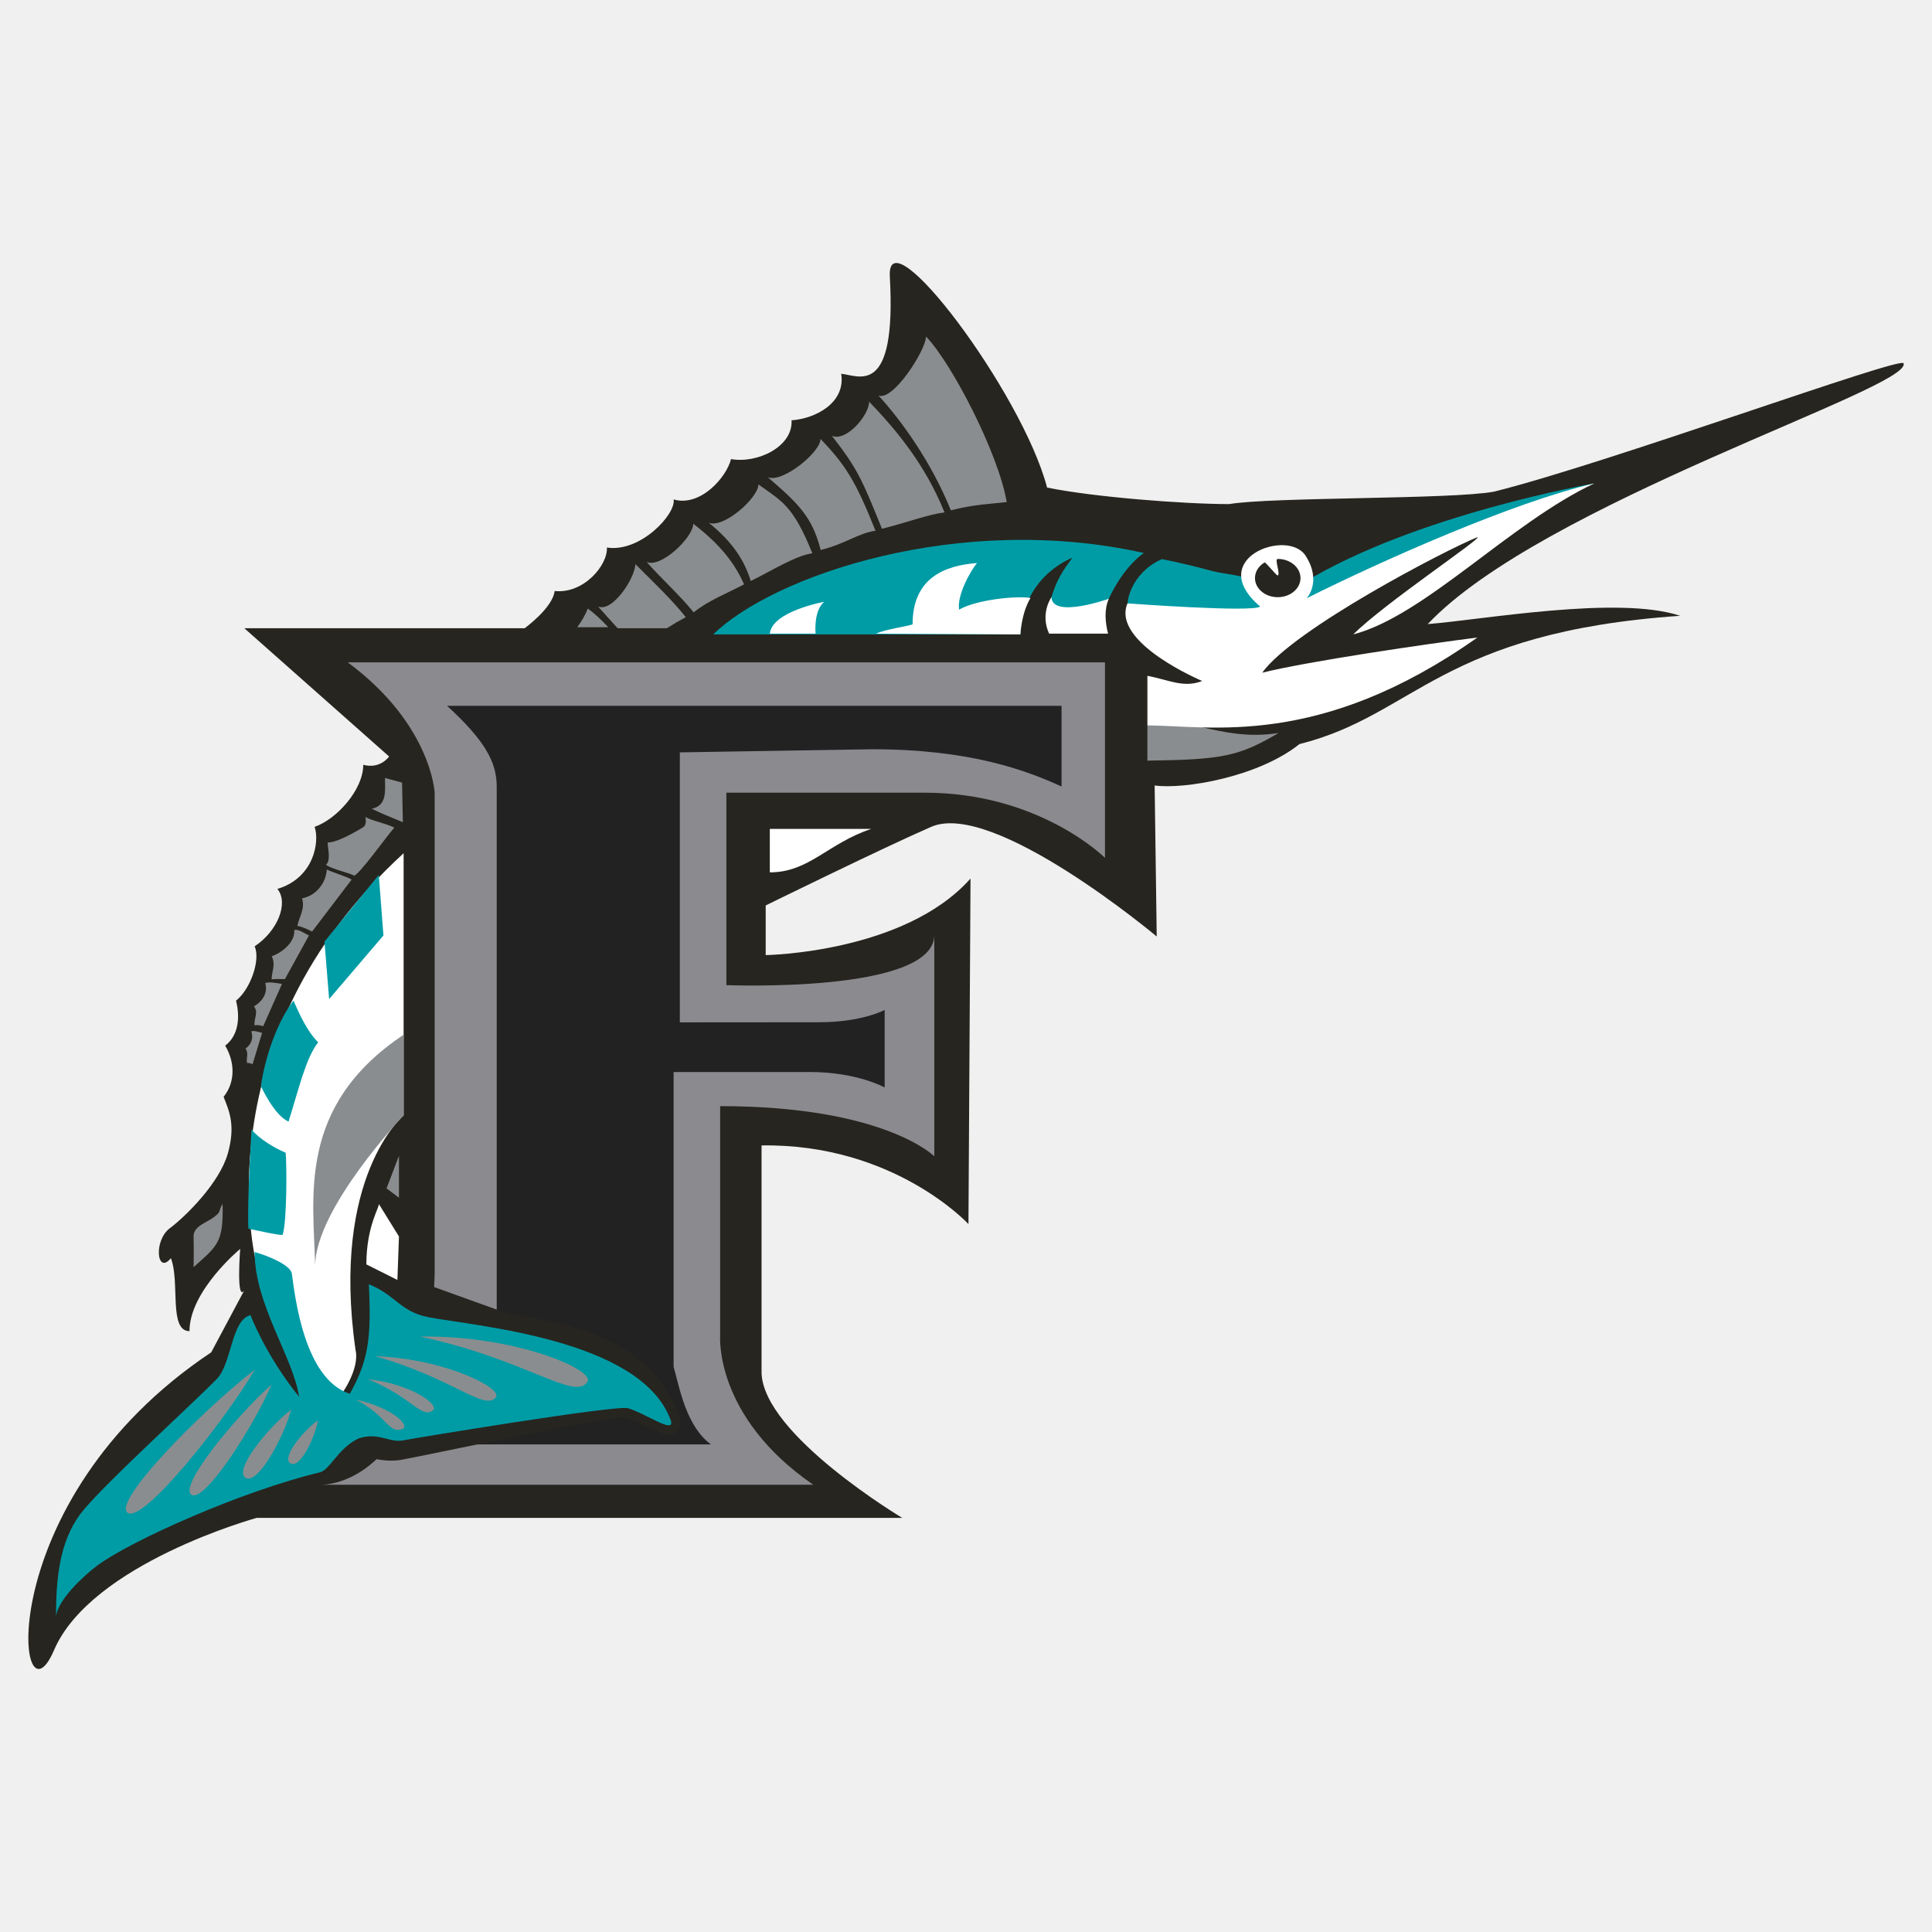
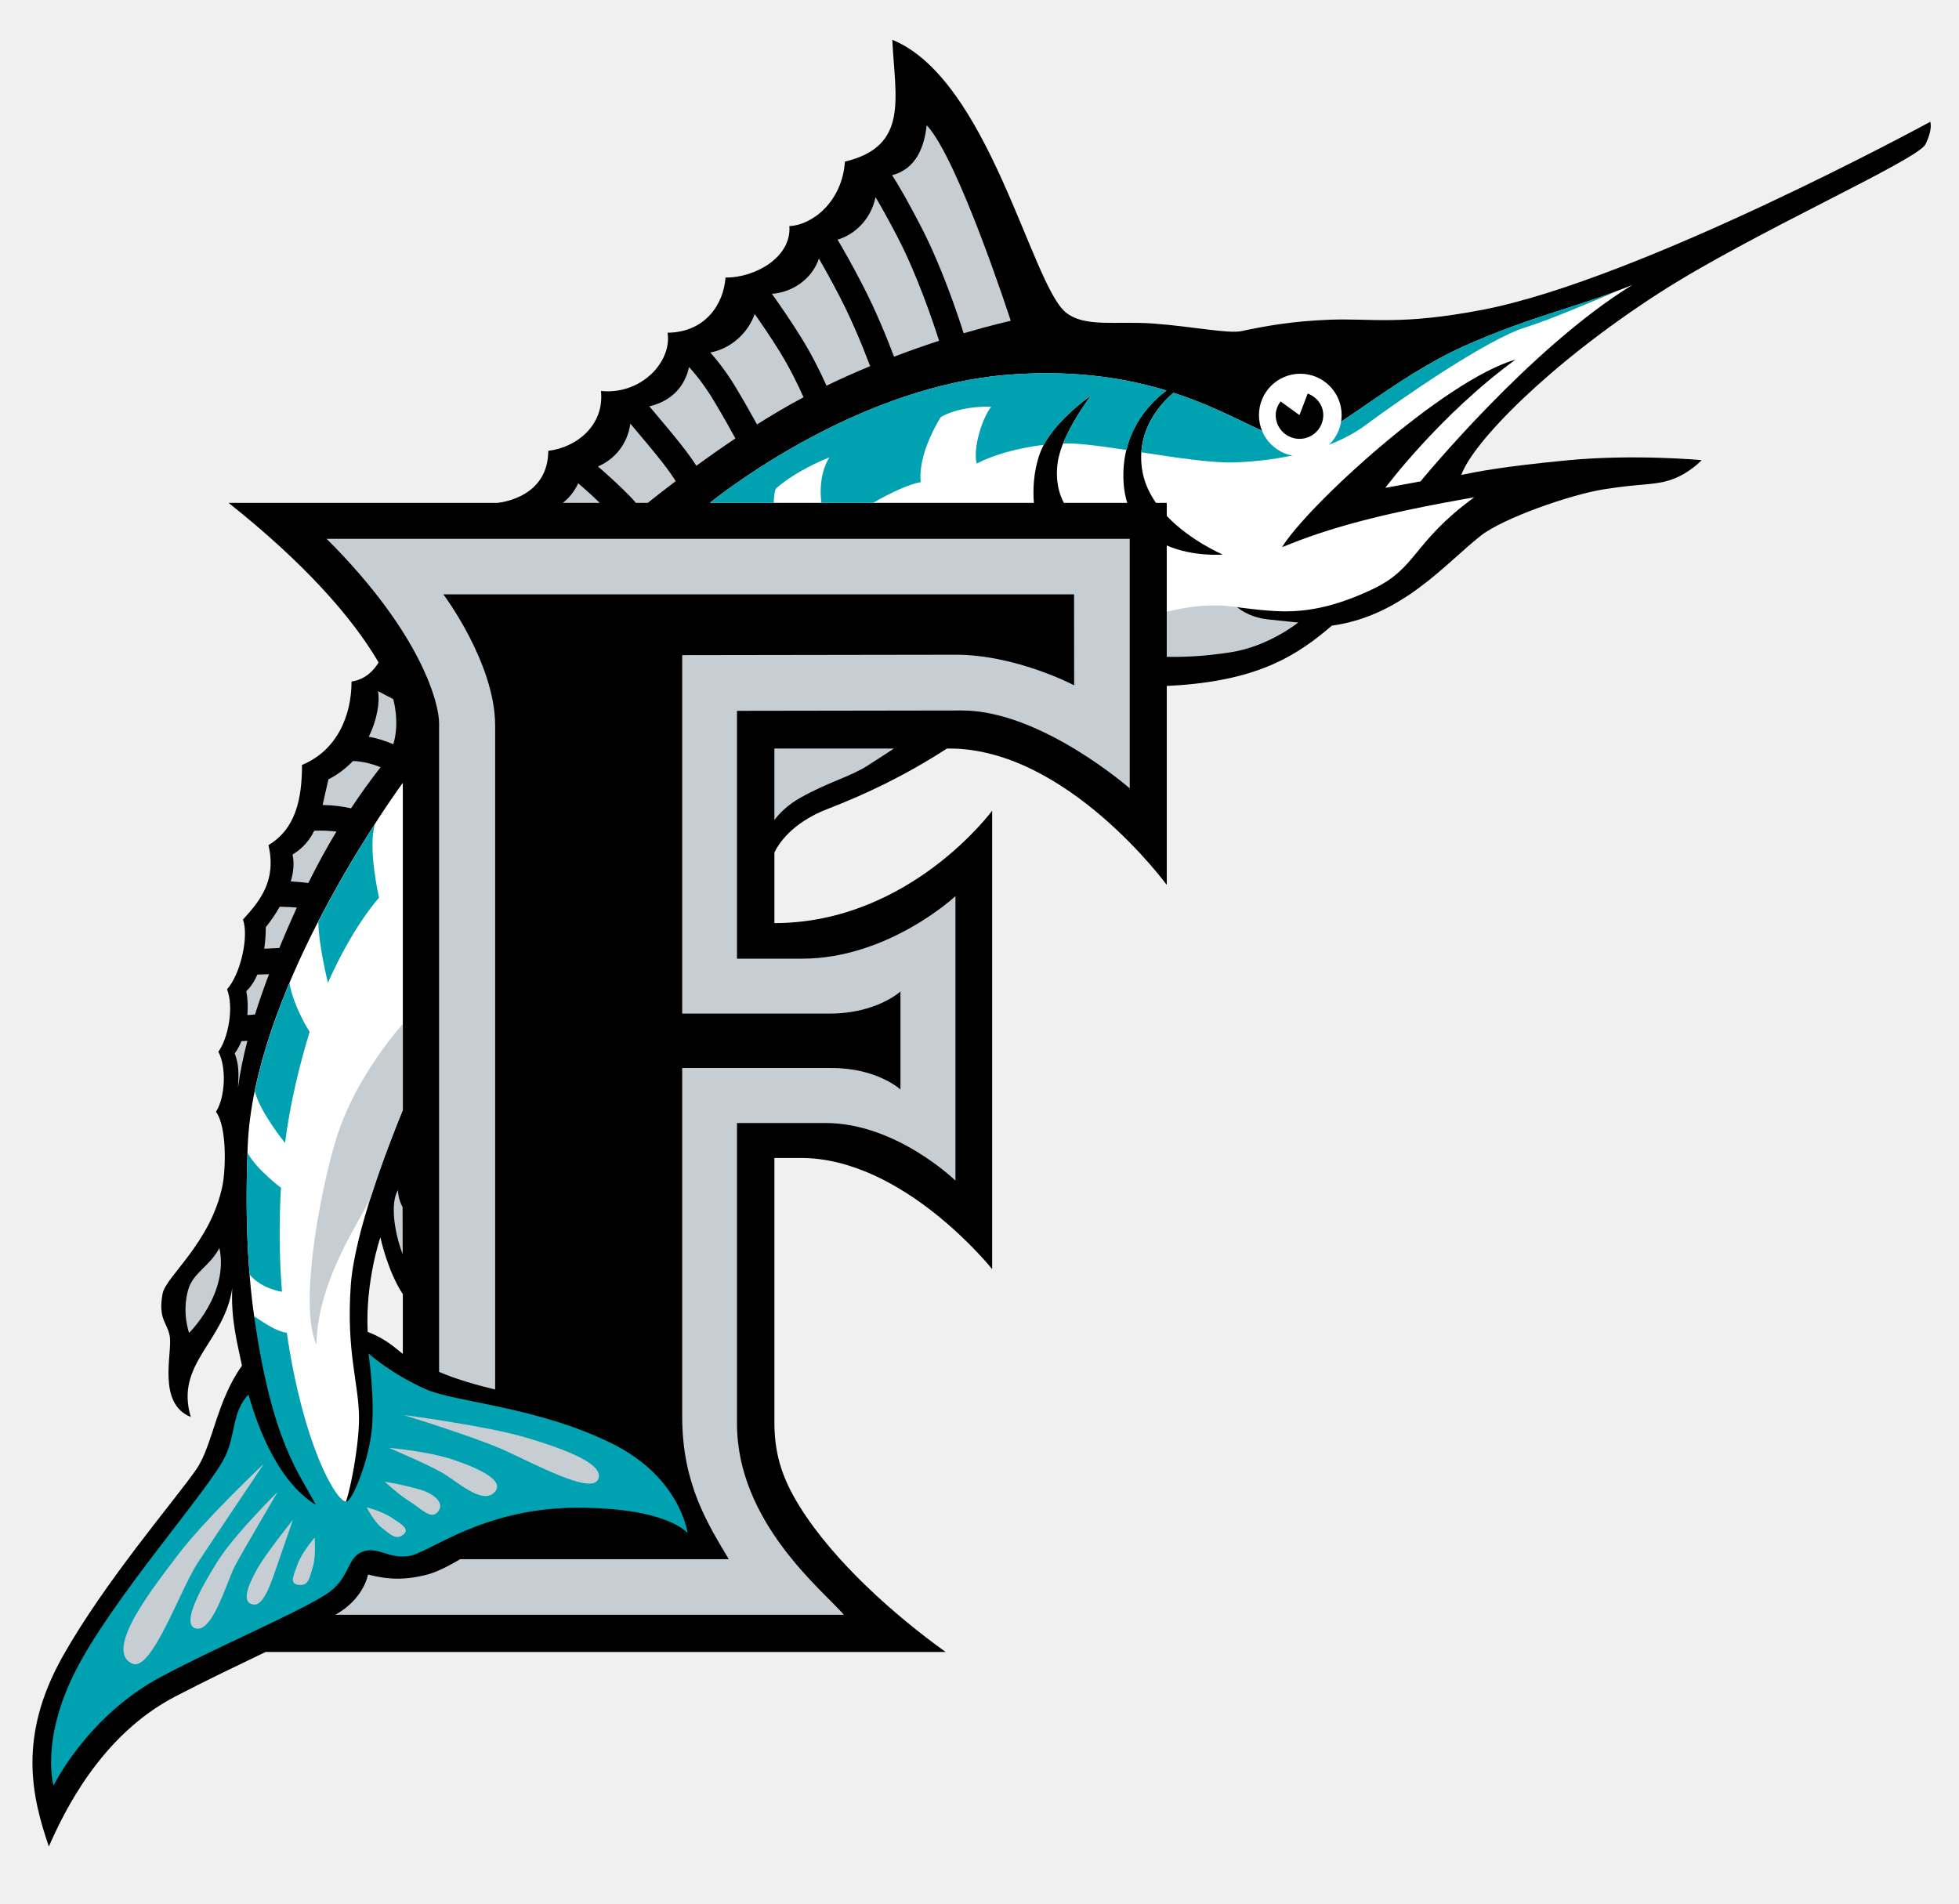
- <svg xmlns="http://www.w3.org/2000/svg" viewBox="0 0 192.756 192.756">
-   <g fill-rule="evenodd" clip-rule="evenodd">
-     <path fill="#fff" fill-opacity="0" d="M0 0h192.756v192.756H0V0z" />
-     <path d="M90.015 151.438H25.613S9.1 155.979 5.384 164.649c-3.716 8.67-6.605-14.861 15.688-29.725l3.303-6.191c-.826 1.238-.413-4.129-.413-4.129s-5.057 4.18-5.057 8.205c-2.105 0-.929-4.955-1.858-7.277-1.394 1.703-1.754-1.754-.103-2.992s4.954-4.541 5.779-7.432c.826-2.889.104-4.334-.413-5.676 1.238-1.549 1.083-3.561.155-5.109 1.239-.928 1.548-2.631 1.083-4.488 1.393-1.084 2.477-4.026 1.858-5.419 2.322-1.548 3.406-4.334 2.271-5.728 3.612-1.084 4.231-4.645 3.715-6.193 2.219-.774 4.851-3.715 4.851-6.192 1.703.464 2.58-.826 2.58-.826L24.375 62.678h27.97s2.787-2.013 2.993-3.715c2.89.31 5.315-2.581 5.212-4.335 3.354.517 6.915-3.354 6.657-4.799 2.632.774 5.264-2.167 5.728-4.025 2.632.464 6.193-1.239 6.038-3.871 2.322-.154 5.418-1.703 4.954-4.644 1.703.155 5.538 2.479 4.851-9.702-.361-6.399 13.211 11.559 15.688 21.055 4.574.947 13.623 1.651 18.164 1.651 4.283-.721 22.078-.452 26.422-1.239 11.559-2.89 40.871-13.638 40.871-12.798.824 2.477-36.117 13.967-47.477 26.008 5.367-.413 18.99-2.89 25.184-.825-23.945 1.651-26.422 9.908-37.982 12.798-4.127 3.302-11.559 4.541-14.449 4.128l.207 15.068s-16.273-13.647-22.499-10.94c-4.748 2.064-16.513 7.844-16.513 7.844v4.954s13.829-.207 20.435-7.637l-.206 34.472s-7.431-8.051-20.642-7.846v22.707c.205 6.195 14.034 14.451 14.034 14.451z" fill="#27251f" />
-     <path d="M34.696 66.084h75.548V85.59s-6.502-6.502-17.958-6.502H72.47v19.197s20.604.842 20.745-4.954v22.034s-4.954-5.004-21.364-5.004v22.912s-.619 8.049 9.289 14.861H31.91s10.837.619 11.456-21.055V79.088c-.001 0-.31-6.811-8.67-13.004z" fill="#8a8a8f" />
-     <path d="M70.922 144.109H42.436s6.502-2.477 7.122-13.314V78.469c0-2.477-1.238-4.645-4.954-8.05h61.307v8.05c-3.406-1.548-8.98-3.716-18.888-3.716l-19.196.31V102l13.878-.01c4.335 0 6.557-1.229 6.557-1.229v7.74s-2.698-1.533-7.431-1.547H67.206v29.414c.62 2.169 1.239 5.884 3.716 7.741z" fill="#222223" />
-     <path d="M19.312 126.424c2.378-2.131 2.998-2.439 2.895-6.324-.467.805-.083.725-.826 1.305-.79.615-2.167.928-2.064 2.064 0 0 .032 1.742-.005 2.955zM114.477 72.38c2.283 0 3.355-.285 5.572.207 2.004.444 4.541 1.032 7.525.539-3.994 2.341-5.564 2.66-13.098 2.764v-3.51h.001z" fill="#8a8d8f" />
-     <path d="M112.516 60.82c-.23-1.352.824-3.922 3.402-5.036 1.551.289 3.82.855 4.75 1.114 2.033.565 3.545.292 5.16 1.652.498.418 1.037 1.263 1.316 1.878.605 1.333-9.217 1.341-11.74 1.218l-2.888-.826zM130.061 58.137c11.146-6.812 29.002-9.908 29.002-9.908S133.26 58.55 131.195 60.924c-2.064 2.373-1.134-2.787-1.134-2.787z" fill="#009ca6" />
-     <path d="M112.488 60.201s12.617.929 13.236.31c-5.572-4.748 2.748-7.86 4.541-5.057 1.652 2.58.104 4.231.104 4.231 7.432-3.716 20.643-9.599 28.693-11.456-8.361 3.922-16.928 13.211-24.049 15.068 3.098-3.096 13.004-9.701 12.385-9.701-3.096 1.238-18.371 9.185-21.467 13.52 4.541-1.135 16.514-2.889 21.467-3.509-15.791 11.146-26.73 8.773-32.922 8.773v-4.955c2.166.413 3.611 1.239 5.469.517 0 0-9.107-3.818-7.457-7.741z" fill="#fff" />
-     <path d="M129.75 57.673c0 1.054-1.016 1.909-2.27 1.909s-2.271-.855-2.271-1.909c0-.643.377-1.211.957-1.557.1-.06 1.201 1.345 1.314 1.299.301-.123-.357-1.651 0-1.651 1.254-.001 2.27.854 2.27 1.909z" fill="#27251f" />
-     <path d="M94.866 50.913c2.476-.619 3.923-.62 5.574-.826-.826-4.851-5.47-13.83-8.051-16.513 0 1.342-3.302 6.502-4.747 5.883 2.27 2.476 5.263 6.605 7.224 11.456zM87.993 52.756c2.477-.619 4.589-1.427 6.24-1.633-1.947-4.855-4.94-8.364-7.52-11.047 0 1.341-2.271 4.025-3.716 3.406 2.58 3.302 3.034 4.423 4.996 9.274zM81.88 54.875c2.477-.619 3.819-1.714 5.47-1.92-1.947-4.854-2.908-6.48-5.488-9.163 0 1.341-3.819 4.438-5.264 3.819 2.993 2.579 4.439 3.921 5.282 7.264z" fill="#8a8d8f" />
-     <path d="M74.904 57.964c1.942-.937 4.494-2.554 6.144-2.76-1.947-4.855-3.108-5.221-5.379-6.872 0 1.341-3.51 4.438-4.954 3.818 2.271 1.859 3.509 3.613 4.189 5.814zM69.208 61.094c1.508-1.203 3.27-1.868 5.027-2.792-.939-2.126-2.384-3.984-5.068-6.048 0 1.341-3.2 4.438-4.645 3.819 1.446 1.651 3.2 3.199 4.686 5.021zM66.534 62.678a26.875 26.875 0 0 1 1.888-1.105c-1.423-1.785-3.28-3.54-5.035-5.294 0 1.341-2.271 4.851-3.716 4.231.746.853 1.344 1.496 1.952 2.167h4.911v.001zM60.686 62.575c-.662-.702-1.401-1.414-2.046-1.857-.241.643-.623 1.282-1.048 1.857h3.094z" fill="#8a8d8f" />
-     <path d="M22.098 134.273c-.312 1.053 11.067 12.436 17.861 11.385 1.722-.268 20.743-4.389 22.477-4.256.562.178 1.289.537 1.936.859 1.473.732 2.445 1.217 3.156.576.226-.203.557-.672.239-1.529-2.769-7.445-10.14-9.172-16.971-10.203l-7.741-2.787c-1.358-.261-20.435 4.203-20.957 5.955z" fill="#27251f" />
-     <path d="M40.269 85.126v26.163s-7.276 6.037-4.8 23.377c.465 2.012-1.548 4.645-1.548 4.645-4.077.051-8.36-13.314-8.36-13.314s-5.728-22.14 14.708-40.871zM104.67 63.22h5.883c-.281-1.094-.412-2.394.078-3.483-1.725-.541-3.869-.619-5.729-.155 0 0-1.16 1.626-.232 3.638z" fill="#fff" />
-     <path d="M71.154 63.297h30.653s-.154-5.264 5.186-7.663c-1.006 1.394-1.547 2.167-2.09 3.948.078 2.167 5.729.155 5.729.155s1.238-2.941 3.484-4.567c-18.424-4.103-36.924 2.245-42.962 8.127z" fill="#009ca6" />
-     <path d="M76.804 63.22h4.567s-.232-2.245.852-3.174c0 0-5.186.929-5.419 3.174zM87.41 63.22l14.397.077s.078-2.09 1.006-3.638c-1.393-.232-5.34.155-7.121 1.161-.232-1.393 1.083-3.792 1.781-4.644-3.097.232-6.425 1.393-6.425 6.115-.62.232-2.632.465-3.638.929zM76.804 82.701v4.335c3.923 0 5.78-2.89 10.115-4.335H76.804z" fill="#fff" />
-     <path d="M24.994 131.209c-1.929.482-1.859 4.805-3.349 6.354-2.143 2.227-11.602 10.816-13.578 13.422-2.187 2.883-2.481 6.697-2.478 10.361.097-1.709 2.883-4.238 4.129-5.16 3.361-2.492 14.449-7.432 22.189-9.289 1.021-.244 1.858-2.477 3.922-3.406 2.064-.619 3.003.504 4.438.207.752-.158 21.246-3.551 22.396-3.199 1.856.566 4.821 2.719 4.231 1.135-2.993-8.051-19.461-9.312-24.151-10.219-2.831-.547-3.261-2.219-5.944-3.281.268 5.346-.042 7.617-1.899 10.92-4.541-1.445-5.47-9.701-5.779-11.973-.106-.779-2.003-1.672-3.716-2.168 0 5.264 3.818 10.424 4.438 14.449-3.404-4.231-4.849-8.153-4.849-8.153z" fill="#009ca6" />
-     <path d="M36.553 126.15l3.096 1.549.155-4.334s-2.01-3.246-2.012-3.252c.138.223-1.239 2.168-1.239 6.037z" fill="#fff" />
-     <path fill="#8a8d8f" d="M39.804 119.494v-4.18l-1.238 3.252 1.238.928zM40.269 103.238v8.051s-8.825 9.289-8.825 15.018c-.154-6.813-1.858-15.946 8.825-23.069z" />
-     <path fill="#009ca6" d="M32.373 93.95l.465 5.728 5.418-6.347-.464-6.038-5.419 6.657zM28.79 111.896c1.106-3.549 1.733-6.322 2.953-7.906-1.072-1.061-1.842-2.742-2.466-4.156-1.548 2.012-2.787 5.418-3.251 8.514 0 0 1.331 2.961 2.764 3.548zM25.097 112.684c.712.908 2.306 1.873 3.406 2.322.109 1.234.135 6.918-.31 8.205-.619 0-1.858-.311-3.406-.621-.155-2.477.31-9.906.31-9.906z" />
-     <path d="M38.411 77.618c0 1.297.233 2.734-1.317 3.073.908.451 1.782.797 3.098 1.339l-.078-3.948-1.703-.464zM32.695 84.052c-.01.601.347 1.729-.167 2.235.51.41 2.721.911 2.787 1.084.511-.079 3.258-3.936 4.025-4.799-.929-.464-2.213-.662-2.891-1.068-.026-.032-.024-.034.006-.006.024.197.176.841-.289 1.074 0 0-2.471 1.542-3.471 1.48zM31.135 92.944s-1.018-.542-1.461-.556c.159-.924.789-1.688.462-2.759 1.375-.261 2.38-1.488 2.469-2.878.619.31 2.033.714 2.477 1.006l-3.947 5.187zM28.425 97.689s-.954-.033-1.328.02c.008-.771.434-1.479.014-2.3 1.122-.406 2.358-1.481 2.244-2.619.421-.128 1.057.367 1.471.542l-2.401 4.357zM26.258 102.387s-.534-.191-.852-.076c-.119-.633.43-1.307-.071-1.898.913-.551 1.409-1.41 1.124-2.32.346-.188 1.283.012 1.673.074l-1.874 4.22zM25.197 106.178s-.353-.18-.549-.109c-.112-.49.198-.975-.156-1.455.552-.371.818-.998.583-1.713.21-.123.821.084 1.074.154l-.952 3.123zM25.423 136.648c-5.456 4.25-14.071 13.053-12.729 14.252 1.461 1.305 9.744-9.17 12.729-14.252zM29.038 140.645c-2.406 1.891-5.695 6.018-4.556 6.783 1.24.832 3.911-4.24 4.556-6.783zM27.097 138.129c-3.688 3.305-9.228 10.105-8.02 10.986 1.315.959 6.372-7.095 8.02-10.986zM31.715 141.717c-1.579 1.135-3.619 3.711-2.745 4.273.95.614 2.477-2.619 2.745-4.273zM41.894 133.35c10.604 2.246 15.481 6.502 16.72 4.49.732-1.188-7.276-4.645-16.72-4.49zM37.384 135.301c7.724 2.135 11.001 5.566 12.098 4.086.647-.873-5.036-3.825-12.098-4.086zM36.706 137.607c4.283 1.684 5.329 3.982 6.48 3.105.681-.517-2.05-2.622-6.48-3.105zM35.506 139.637c3.203 1.691 3.22 3.418 4.62 2.945.828-.279-.796-2.074-4.62-2.945z" fill="#8a8d8f" />
+ <svg xmlns="http://www.w3.org/2000/svg" width="114.788mm" height="111.532mm" viewBox="0 0 114.788 111.532" version="1.1" id="svg23681">
+   <defs id="defs23675" />
+   <g id="layer1" transform="translate(-42.94243,-101.8634)">
+     <g id="g4421">
+       <path id="path25359" style="color:#000000;font-style:normal;font-variant:normal;font-weight:normal;font-stretch:normal;font-size:medium;line-height:normal;font-family:sans-serif;font-variant-ligatures:normal;font-variant-position:normal;font-variant-caps:normal;font-variant-numeric:normal;font-variant-alternates:normal;font-variant-east-asian:normal;font-feature-settings:normal;font-variation-settings:normal;text-indent:0;text-align:start;text-decoration:none;text-decoration-line:none;text-decoration-style:solid;text-decoration-color:#000000;letter-spacing:normal;word-spacing:normal;text-transform:none;writing-mode:lr-tb;direction:ltr;text-orientation:mixed;dominant-baseline:auto;baseline-shift:baseline;text-anchor:start;white-space:normal;shape-padding:0;shape-margin:0;inline-size:0;clip-rule:nonzero;display:inline;overflow:visible;visibility:visible;opacity:1;isolation:auto;mix-blend-mode:normal;color-interpolation:sRGB;color-interpolation-filters:linearRGB;solid-color:#000000;solid-opacity:1;vector-effect:none;fill:#000000;fill-opacity:1;fill-rule:nonzero;stroke:none;stroke-width:1.46;stroke-linecap:butt;stroke-linejoin:miter;stroke-miterlimit:4;stroke-dasharray:none;stroke-dashoffset:0;stroke-opacity:1;color-rendering:auto;image-rendering:auto;shape-rendering:auto;text-rendering:auto;enable-background:accumulate;stop-color:#000000;stop-opacity:1" d="m 197.609,8.811 c 0.627,12.956 3.746,23.576 -10.49,26.98 -0.609,8.903 -7.236,14.068 -12.305,14.279 0.54,6.926 -7.688,11.478 -14.137,11.402 -0.42,5.862 -4.459,12.131 -12.836,12.217 1.015,6.44 -5.861,13.817 -14.75,12.904 0.795,7.557 -5.341,12.48 -11.67,13.26 -0.041,9.96 -9.774,11.367 -11.266,11.525 H 50.621 c 16.798,13.331 27.457,25.43 33.223,35.344 -0.911,1.52 -2.762,3.763 -5.994,4.227 0.012,7.451 -3.167,15.262 -10.971,18.467 0.017,7.448 -1.399,14.189 -7.418,17.746 1.787,7.799 -1.759,12.242 -5.65,16.502 1.36,3.806 -0.579,12.163 -3.529,15.441 1.596,4.075 0.193,10.994 -1.932,13.836 1.779,3.187 1.611,9.935 -0.518,13.305 2.492,3.367 2.136,12.936 1.445,16.32 -2.598,12.733 -12.578,20.15 -13.273,23.963 -1.063,5.823 1.16,6.408 1.613,9.574 0.533,3.723 -2.822,14.729 4.637,17.734 -3.562,-11.881 7.422,-16.51 9.184,-28.572 -0.353,7.094 1.258,12.769 2.152,17.201 -5.661,7.887 -6.487,17.657 -10.076,22.9 -4.46,6.514 -20.147,24.683 -29.562,41.371 -10.107,17.914 -6.877,31.229 -3.137,42.221 3.362,-7.634 11.494,-24.634 27.982,-33.211 7.461,-3.881 14.151,-7.036 20.029,-9.869 H 209.426 C 198.217,357.84 184.708,345.898 177.09,333.648 172.815,326.775 171.5,321.393 171.5,314.854 v -58.393 h 5.842 c 22.794,-10e-6 42.383,24.623 42.383,24.623 V 179.549 c 0,0 -18.249,24.861 -48.225,24.904 v -15.631 c 0.799,-1.694 3.674,-6.52 11.758,-9.646 8.613,-3.331 17.23,-7.436 26.459,-13.393 h 0.553 c 26.004,0 48.121,30.205 48.121,30.205 v -44.072 c 0,0 1.922,-0.097 2.877,-0.168 17.647,-1.318 25.974,-6.553 33.684,-13.178 15.607,-2.15 25.122,-13.735 32.963,-19.91 4.981,-3.923 19.884,-9.111 27.273,-10.289 8.148,-1.299 11.012,-0.879 14.57,-2.012 4.28,-1.363 7.088,-4.449 7.088,-4.449 0,0 -14.904,-1.397 -29.803,0.045 -14.894,1.442 -19.863,2.513 -23.408,3.232 2.473,-7.103 19.126,-24.333 43.578,-40.154 20.656,-13.366 57.427,-29.526 59.207,-33.082 1.697,-3.417 1.051,-4.967 1.051,-4.967 0,0 -64.234,34.954 -99.277,41.654 -18.077,3.456 -24.486,1.822 -33.697,2.172 -8.161,0.31 -14.043,1.349 -19.51,2.516 -2.953,0.63 -10.685,-0.997 -19.48,-1.662 C 247.185,71.035 240.116,72.626 235.955,69.125 228.318,62.699 218.929,17.519 197.609,8.811 Z M 84.24,274.043 c 0,0 1.56,7.404 4.969,12.586 v 13.232 c -1.84,-1.43 -3.714,-3.3 -7.785,-4.883 -0.542,-11.178 2.816,-20.936 2.816,-20.936 z" transform="matrix(0.2645833,0,0,0.2645833,42.94235,101.8636)" />
+       <path id="use25408" style="color:#000000;font-style:normal;font-variant:normal;font-weight:normal;font-stretch:normal;font-size:medium;line-height:normal;font-family:sans-serif;font-variant-ligatures:normal;font-variant-position:normal;font-variant-caps:normal;font-variant-numeric:normal;font-variant-alternates:normal;font-variant-east-asian:normal;font-feature-settings:normal;font-variation-settings:normal;text-indent:0;text-align:start;text-decoration:none;text-decoration-line:none;text-decoration-style:solid;text-decoration-color:#000000;letter-spacing:normal;word-spacing:normal;text-transform:none;writing-mode:lr-tb;direction:ltr;text-orientation:mixed;dominant-baseline:auto;baseline-shift:baseline;text-anchor:start;white-space:normal;shape-padding:0;shape-margin:0;inline-size:0;clip-rule:nonzero;display:inline;overflow:visible;visibility:visible;opacity:1;isolation:auto;mix-blend-mode:normal;color-interpolation:sRGB;color-interpolation-filters:linearRGB;solid-color:#000000;solid-opacity:1;vector-effect:none;fill:#ffffff;fill-opacity:1;fill-rule:nonzero;stroke:none;stroke-width:1.46;stroke-linecap:butt;stroke-linejoin:miter;stroke-miterlimit:4;stroke-dasharray:none;stroke-dashoffset:0;stroke-opacity:1;color-rendering:auto;image-rendering:auto;shape-rendering:auto;text-rendering:auto;enable-background:accumulate;stop-color:#000000;stop-opacity:1" d="m 273.961,134.465 c 0,0 6.204,0.917 10.514,0.936 4.927,0.023 11.122,-0.892 19.684,-5 9.73,-4.668 8.685,-10.301 22.326,-20.254 -20.575,3.573 -32.28,6.784 -42.559,11.057 5.311,-8.878 35.771,-36.952 51.732,-41.58 -16.829,12.265 -28.863,28.424 -28.863,28.424 l 7.801,-1.434 c 0,0 24.255,-29.657 46.943,-43.525 -12.061,4.983 -21.816,6.682 -37.23,13.537 -15.721,6.991 -30.48,20.796 -36.156,21.16 -6.008,0.385 -14.129,-6.184 -28.256,-10.787 -1.075,0.845 -8.812,7.323 -6.861,17.576 0.478,2.514 1.565,4.785 2.977,6.805 h 2.379 v 2.881 c 5.294,5.575 12.414,8.561 12.414,8.561 0,0 -6.483,0.57 -12.414,-2.016 v 14.713 z M 230.605,82.672 c -2.261,0.025 -4.608,0.124 -7.047,0.305 -32.4,2.404 -61.552,24.575 -66.369,28.402 h 71.777 c -0.204,-2.563 -0.192,-6.793 1.363,-11.033 2.457,-6.697 11.33,-12.783 11.33,-12.783 0,0 -6.558,8.496 -7.424,14.912 -0.56,4.149 0.38,7.057 1.385,8.904 h 14.025 c -0.578,-1.84 -0.894,-3.971 -0.861,-6.441 0.142,-10.644 6.936,-16.55 9.545,-18.439 -7.455,-2.275 -16.519,-3.95 -27.725,-3.826 z M 89.209,173.369 c -5.226,7.26 -33.008,47.306 -34.354,80.492 -0.601,14.609 -0.055,27.126 1.426,37.623 0,0 11.5,43.119 19.533,42.521 1.094,-0.082 3.707,-13.049 3.695,-19.873 -0.013,-7.805 -2.867,-14.536 -1.824,-29.445 0.829,-11.859 8.381,-31.217 11.523,-38.865 z" transform="matrix(0.2645833,0,0,0.2645833,42.94235,101.8636)" />
+       <path id="path25353" style="color:#000000;font-style:normal;font-variant:normal;font-weight:normal;font-stretch:normal;font-size:medium;line-height:normal;font-family:sans-serif;font-variant-ligatures:normal;font-variant-position:normal;font-variant-caps:normal;font-variant-numeric:normal;font-variant-alternates:normal;font-variant-east-asian:normal;font-feature-settings:normal;font-variation-settings:normal;text-indent:0;text-align:start;text-decoration:none;text-decoration-line:none;text-decoration-style:solid;text-decoration-color:#000000;letter-spacing:normal;word-spacing:normal;text-transform:none;writing-mode:lr-tb;direction:ltr;text-orientation:mixed;dominant-baseline:auto;baseline-shift:baseline;text-anchor:start;white-space:normal;shape-padding:0;shape-margin:0;inline-size:0;clip-rule:nonzero;display:inline;overflow:visible;visibility:visible;opacity:1;isolation:auto;mix-blend-mode:normal;color-interpolation:sRGB;color-interpolation-filters:linearRGB;solid-color:#000000;solid-opacity:1;vector-effect:none;fill:#c6ced4;fill-opacity:1;fill-rule:nonzero;stroke:none;stroke-width:1.46;stroke-linecap:butt;stroke-linejoin:miter;stroke-miterlimit:4;stroke-dasharray:none;stroke-dashoffset:0;stroke-opacity:1;color-rendering:auto;image-rendering:auto;shape-rendering:auto;text-rendering:auto;enable-background:accumulate;stop-color:#000000;stop-opacity:1" d="m 72.344,119.338 c 21.375,21.346 24.9,36.814 24.9,40.803 v 143.711 c 4.063,1.735 8.613,2.977 12.412,3.898 V 160.695 c 0,-13.837 -11.471,-29.062 -11.471,-29.062 H 237.863 l 0.023,20.148 c 0,0 -12.858,-6.795 -26.332,-6.775 l -60.473,0.09 v 79.393 h 32.633 c 10.428,0 15.705,-4.895 15.705,-4.895 v 21.715 c 0,0 -5.083,-4.773 -15.299,-4.773 h -33.039 v 77.213 c 0,14.991 5.733,23.864 10.318,31.578 h -59.49 c 0,0 -4.164,2.567 -7.084,3.35 -4.943,1.324 -8.785,1.233 -13.316,0.049 -0.9,3.891 -3.954,7.13 -7.266,8.91 H 186.887 c -4.533,-5.291 -23.67,-20.433 -23.67,-42.322 v -66.592 h 19.607 c 15.684,0 28.773,12.76 28.773,12.76 v -63.008 c 0,0 -14.828,13.852 -33.967,13.852 H 163.217 v -54.895 l 49.809,-0.076 c 17.455,-0.027 37.17,17.254 37.17,17.254 v -55.27 z" transform="matrix(0.2645833,0,0,0.2645833,42.94235,101.8636)" />
+       <path id="path2908" style="color:#000000;font-style:normal;font-variant:normal;font-weight:normal;font-stretch:normal;font-size:medium;line-height:normal;font-family:sans-serif;font-variant-ligatures:normal;font-variant-position:normal;font-variant-caps:normal;font-variant-numeric:normal;font-variant-alternates:normal;font-variant-east-asian:normal;font-feature-settings:normal;font-variation-settings:normal;text-indent:0;text-align:start;text-decoration:none;text-decoration-line:none;text-decoration-style:solid;text-decoration-color:#000000;letter-spacing:normal;word-spacing:normal;text-transform:none;writing-mode:lr-tb;direction:ltr;text-orientation:mixed;dominant-baseline:auto;baseline-shift:baseline;text-anchor:start;white-space:normal;shape-padding:0;shape-margin:0;inline-size:0;clip-rule:nonzero;display:inline;overflow:visible;visibility:visible;isolation:auto;mix-blend-mode:normal;color-interpolation:sRGB;color-interpolation-filters:linearRGB;solid-color:#000000;solid-opacity:1;vector-effect:none;fill:#00a2b2;fill-opacity:1;fill-rule:nonzero;stroke:none;stroke-width:0.266;stroke-linecap:butt;stroke-linejoin:miter;stroke-miterlimit:4;stroke-dasharray:none;stroke-dashoffset:0;stroke-opacity:1;color-rendering:auto;image-rendering:auto;shape-rendering:auto;text-rendering:auto;enable-background:accumulate;stop-color:#000000" d="m 358.662,64.232 c -10.786,4.139 -20.192,6.09 -34.354,12.393 -15.723,6.986 -30.48,20.792 -36.156,21.16 -6.008,0.383 -14.128,-6.187 -28.254,-10.789 -0.904,0.71 -6.585,5.463 -7.127,13.174 7.706,1.189 15.831,2.442 20.838,2.242 9.23,-0.368 20.894,-2.4 28.723,-8.197 8.213,-6.083 27.009,-19.067 35.451,-21.691 5.123,-1.592 15.046,-5.771 20.879,-8.291 z M 230.605,82.672 c -2.26,0.025 -4.608,0.124 -7.047,0.305 -32.392,2.402 -61.54,24.566 -66.367,28.402 h 14.174 c 0.003,-0.985 0.09,-2.187 0.434,-3.143 4.789,-4.258 11.883,-6.928 11.883,-6.928 0,0 -2.593,3.562 -1.775,10.07 h 11.453 c 4.135,-2.431 8.17,-4.179 10.545,-4.604 -0.712,-6.39 4.42,-14.375 4.42,-14.375 0,0 3.719,-2.492 11.172,-2.322 -2.133,2.842 -4.072,9.407 -3.184,12.6 3.07,-1.677 8.654,-3.448 14.855,-4.145 3.182,-5.942 10.492,-10.971 10.492,-10.971 0,0 -4.074,5.287 -6.223,10.67 0.304,-0.007 0.607,-0.017 0.912,-0.018 3.092,-0.004 7.867,0.649 13.104,1.443 1.809,-7.376 6.739,-11.611 8.879,-13.16 -7.456,-2.275 -16.52,-3.95 -27.727,-3.826 z M 83.066,182.447 c -3.642,5.642 -8.178,13.135 -12.578,21.697 0.15,5.788 2.143,13.508 2.143,13.508 5.606,-12.692 11.316,-18.822 11.316,-18.822 0,0 -2.579,-11.176 -0.881,-16.383 z m -18.951,35.285 c -3.276,7.761 -6.04,15.9 -7.686,23.916 1.135,4.695 6.701,11.492 6.701,11.492 1.097,-8.829 3.39,-17.965 5.443,-24.592 0,0 -3.599,-5.623 -4.459,-10.816 z m -9.307,37.59 c -0.361,9.984 -0.182,18.977 0.473,26.994 2.718,3.187 7.172,3.787 7.172,3.787 -0.481,-6.025 -0.659,-12.54 -0.396,-19.479 0.039,-1.204 0.101,-2.389 0.17,-3.559 0,0 -5.395,-4.038 -7.418,-7.744 z m 1.473,36.162 c 4.005,28.253 10.111,34.906 13.674,41.82 -9.234,-5.658 -13.508,-19.49 -14.939,-24.455 -3.715,4.083 -2.713,8.476 -5.121,13.666 -3.347,7.213 -25.311,31.71 -33.451,48.117 -7.477,15.07 -4.58,24.84 -4.58,24.84 0,0 7.444,-15.421 23.914,-24.156 13.328,-7.069 29.149,-13.647 36.334,-18.143 5.356,-3.351 4.607,-7.993 7.969,-9.414 3.523,-1.489 5.859,1.584 10.465,0.869 4.614,-0.717 16.303,-10.667 37.236,-10.697 20.225,-0.03 24.486,5.641 24.486,5.641 0,0 -1.482,-12.292 -16.697,-19.842 -16.502,-8.189 -34.783,-9.172 -41.176,-12.002 -7.837,-3.469 -12.787,-7.967 -12.787,-7.967 0,0 1.437,9.757 0.736,16.855 -0.7,7.092 -4.382,15.952 -5.646,15.969 -2.264,0.03 -9.514,-12.489 -13.182,-37.408 -2.662,-0.26 -7.234,-3.693 -7.234,-3.693 z" transform="matrix(0.2645833,0,0,0.2645833,42.94235,101.8636)" />
+       <path id="path2914" style="color:#000000;font-style:normal;font-variant:normal;font-weight:normal;font-stretch:normal;font-size:medium;line-height:normal;font-family:sans-serif;font-variant-ligatures:normal;font-variant-position:normal;font-variant-caps:normal;font-variant-numeric:normal;font-variant-alternates:normal;font-variant-east-asian:normal;font-feature-settings:normal;font-variation-settings:normal;text-indent:0;text-align:start;text-decoration:none;text-decoration-line:none;text-decoration-style:solid;text-decoration-color:#000000;letter-spacing:normal;word-spacing:normal;text-transform:none;writing-mode:lr-tb;direction:ltr;text-orientation:mixed;dominant-baseline:auto;baseline-shift:baseline;text-anchor:start;white-space:normal;shape-padding:0;shape-margin:0;inline-size:0;clip-rule:nonzero;display:inline;overflow:visible;visibility:visible;isolation:auto;mix-blend-mode:normal;color-interpolation:sRGB;color-interpolation-filters:linearRGB;solid-color:#000000;solid-opacity:1;vector-effect:none;fill:#c6ced4;fill-opacity:1;fill-rule:nonzero;stroke:none;stroke-width:0.266;stroke-linecap:butt;stroke-linejoin:miter;stroke-miterlimit:4;stroke-dasharray:none;stroke-dashoffset:0;stroke-opacity:1;color-rendering:auto;image-rendering:auto;shape-rendering:auto;text-rendering:auto;enable-background:accumulate;stop-color:#000000" d="m 205.225,27.736 c -0.51,4.633 -2.222,9.643 -7.662,11.068 1.305,1.996 3.272,5.33 6.373,11.318 4.549,8.774 8.08,19.269 9.482,23.686 6.308,-1.855 10.43,-2.758 10.43,-2.758 0,0 -11.673,-35.978 -18.623,-43.314 z m -11.322,15.947 c -1.06,4.981 -4.652,8.274 -8.41,9.4 1.262,2.113 3.14,5.403 5.562,10.082 3.015,5.818 5.444,11.879 6.941,15.832 3.57,-1.359 6.93,-2.533 9.979,-3.521 -1.381,-4.314 -4.843,-14.553 -9.088,-22.74 -2.228,-4.302 -3.823,-7.124 -4.984,-9.053 z m -12.551,13.594 c -1.44,4.374 -5.699,7.45 -10.402,7.801 1.816,2.551 4.283,6.112 6.537,9.76 2.411,3.905 4.281,7.733 5.551,10.58 3.283,-1.583 6.526,-3.028 9.666,-4.326 -1.451,-3.828 -3.826,-9.767 -6.699,-15.312 -1.938,-3.742 -3.485,-6.498 -4.652,-8.502 z m -14.215,12.264 c -1.419,4.065 -5.102,7.648 -9.824,8.529 1.68,1.916 3.707,4.504 5.689,7.818 1.966,3.284 3.479,5.984 4.643,8.113 3.375,-2.13 6.841,-4.173 10.303,-6.012 -1.189,-2.69 -2.961,-6.369 -5.305,-10.164 -1.815,-2.939 -3.845,-5.916 -5.506,-8.285 z M 152.6,81.281 c -0.828,3.827 -3.373,7.419 -8.795,8.715 2.062,2.429 5.406,6.387 7.291,8.811 1.42,1.821 2.394,3.218 3.113,4.346 2.676,-1.949 5.588,-3.996 8.658,-6.049 -1.141,-2.094 -2.705,-4.887 -4.744,-8.293 -2.009,-3.358 -4.005,-5.85 -5.523,-7.529 z m -13.006,12.547 c -0.602,4.477 -3.427,7.877 -7.164,9.488 0.772,0.677 1.477,1.284 2.375,2.104 2.125,1.939 4.345,3.981 6.027,5.959 h 2.617 c 1.538,-1.233 3.386,-2.688 6.191,-4.816 -0.595,-0.963 -1.542,-2.351 -3.033,-4.264 -1.651,-2.122 -4.899,-5.974 -7.014,-8.471 z m -11.541,13.207 c -0.851,1.875 -2.063,3.283 -3.402,4.344 h 8.166 c -0.612,-0.594 -1.227,-1.195 -1.844,-1.758 -1.101,-1.005 -2.041,-1.822 -2.92,-2.586 z m 140.318,27.059 c -4.139,0.074 -7.799,0.848 -9.98,1.424 v 9.949 c 2.661,0.073 7.693,0.015 14.213,-1.01 8.441,-1.327 14.896,-6.586 14.896,-6.586 0,0 -2.513,-0.232 -6.744,-0.697 -4.41,-0.485 -6.795,-2.709 -6.795,-2.709 0,0 -0.54,-0.078 -0.838,-0.117 -1.615,-0.211 -3.216,-0.282 -4.752,-0.254 z M 83.711,153.07 c 0.448,2.485 -0.216,6.349 -2.033,10.104 2.088,0.374 3.914,1.012 5.43,1.668 1.487,-4.987 -0.027,-10.006 -0.027,-10.006 z M 171.5,165.783 v 15.828 c 1.077,-1.425 2.87,-3.3 5.723,-4.91 6.219,-3.511 10.992,-4.629 14.895,-7.119 2.735,-1.746 4.666,-3.017 5.846,-3.799 z m -93.32,2.764 c -1.6,1.621 -3.371,3.033 -5.439,4.049 -0.499,2.007 -0.875,3.901 -1.287,5.689 2.507,0.043 4.642,0.372 6.287,0.738 2.154,-3.264 4.347,-6.287 6.551,-9.109 -1.705,-0.671 -3.822,-1.291 -6.111,-1.367 z m -6.201,15.432 c -0.797,-0.028 -1.569,-0.021 -2.383,0.012 -1.01,2.048 -2.461,3.83 -4.809,5.285 0.419,1.884 0.195,3.927 -0.381,5.943 1.605,0.084 2.881,0.207 3.877,0.35 1.994,-4.054 4.08,-7.835 6.221,-11.391 -0.908,-0.108 -1.729,-0.171 -2.525,-0.199 z m -13.115,21.365 c 0.001,1.616 -0.118,3.224 -0.34,4.775 1.428,-0.054 2.33,-0.103 3.336,-0.16 1.438,-3.492 2.778,-6.543 3.873,-8.959 -0.997,-0.085 -2.255,-0.148 -3.781,-0.179 -1.022,1.776 -2.135,3.359 -3.088,4.522 z m 0.711,10.418 c -0.848,0.038 -1.684,0.06 -2.576,0.082 -0.642,1.477 -1.454,2.747 -2.461,3.695 0.329,1.57 0.401,3.418 0.242,5.285 0.783,-0.054 1.152,-0.084 1.688,-0.131 0.967,-3.087 2.027,-6.069 3.107,-8.932 z m 29.635,11.01 c -3.235,3.711 -11.29,13.774 -14.926,25.998 -3.488,11.728 -8.11,36.375 -4.205,45.062 0.164,-12.241 7.246,-23.781 10.785,-30.174 0.372,-0.673 0.789,-1.488 1.213,-2.33 2.528,-7.961 5.405,-15.264 7.133,-19.49 z m -34.42,3.754 c -0.45,0.026 -0.868,0.046 -1.318,0.065 -0.411,1.026 -0.906,1.951 -1.488,2.701 0.892,2.486 0.92,4.037 0.725,7.625 0.432,-3.378 1.17,-6.886 2.082,-10.391 z m 33.34,33.045 c -1.768,2.989 -0.774,9.412 1.045,14.217 l -0.016,-10.414 c -0.584,-1.139 -0.987,-2.385 -1.029,-3.803 z m -39.537,12.828 c -2.123,4.082 -5.812,5.415 -6.91,9.234 -1.461,5.081 0.197,9.58 0.197,9.58 0,0 8.852,-8.707 6.713,-18.814 z m 40.748,36.992 c 0,0 15.66,4.79 22.393,7.82 6.723,3.026 18.853,9.643 20.633,6.596 1.994,-3.414 -7.221,-6.833 -15.742,-9.375 -8.947,-2.669 -27.283,-5.041 -27.283,-5.041 z m -3.188,7.289 c 0,0 8.274,3.507 11.633,5.418 3.357,1.91 8.787,7.083 11.553,4.576 2.935,-2.66 -3.383,-5.499 -9.016,-7.396 -5.627,-1.896 -14.17,-2.598 -14.17,-2.598 z m -27.73,3.541 c 0,0 -12.97,12.159 -19.1,20.262 -5.369,7.098 -16.433,21.015 -10.057,23.967 4.305,1.993 10.549,-16.3 14.613,-22.457 4.172,-6.321 14.543,-21.771 14.543,-21.771 z m 26.781,3.943 c 0,0 3.282,3.031 5.412,4.307 2.478,1.484 4.608,3.995 6.104,2.617 2.184,-2.012 -0.644,-4.222 -3.318,-5.049 -3.851,-1.191 -8.197,-1.875 -8.197,-1.875 z m -23.738,2.287 c 0,0 -9.574,9.434 -13.23,15.275 -3.114,4.975 -8.615,14.297 -4.717,14.977 3.678,0.641 6.739,-10.545 8.553,-13.953 1.815,-3.41 9.395,-16.299 9.395,-16.299 z m 19.754,3.406 c 0,0 1.537,3.057 3.268,4.457 2.049,1.658 3.29,2.857 4.875,1.527 1.382,-1.16 -0.306,-2.202 -2.654,-3.727 -2.357,-1.53 -5.488,-2.258 -5.488,-2.258 z m -16.355,2.764 c 0,0 -6.118,7.578 -8.045,11.117 -1.64,3.012 -3.738,7.454 -0.461,7.637 2.035,0.113 3.763,-5 4.65,-7.605 1.037,-3.045 3.855,-11.148 3.855,-11.148 z m 4.82,3.924 c 0,0 -2.789,3.183 -3.783,5.906 -0.962,2.636 -1.872,4.351 0.279,4.568 2.232,0.226 2.335,-1.559 3.121,-4.078 0.712,-2.282 0.383,-6.396 0.383,-6.396 z" transform="matrix(0.2645833,0,0,0.2645833,42.94235,101.8636)" />
+       <path id="path25421" style="color:#000000;font-style:normal;font-variant:normal;font-weight:normal;font-stretch:normal;font-size:medium;line-height:normal;font-family:sans-serif;font-variant-ligatures:normal;font-variant-position:normal;font-variant-caps:normal;font-variant-numeric:normal;font-variant-alternates:normal;font-variant-east-asian:normal;font-feature-settings:normal;font-variation-settings:normal;text-indent:0;text-align:start;text-decoration:none;text-decoration-line:none;text-decoration-style:solid;text-decoration-color:#000000;letter-spacing:normal;word-spacing:normal;text-transform:none;writing-mode:lr-tb;direction:ltr;text-orientation:mixed;dominant-baseline:auto;baseline-shift:baseline;text-anchor:start;white-space:normal;shape-padding:0;shape-margin:0;inline-size:0;clip-rule:nonzero;display:inline;overflow:visible;visibility:visible;opacity:1;isolation:auto;mix-blend-mode:normal;color-interpolation:sRGB;color-interpolation-filters:linearRGB;solid-color:#000000;solid-opacity:1;vector-effect:none;fill:#ffffff;fill-opacity:1;fill-rule:nonzero;stroke:none;stroke-width:1.46;stroke-linecap:butt;stroke-linejoin:miter;stroke-miterlimit:4;stroke-dasharray:none;stroke-dashoffset:0;stroke-opacity:1;color-rendering:auto;image-rendering:auto;shape-rendering:auto;text-rendering:auto;enable-background:accumulate;stop-color:#000000;stop-opacity:1" d="m 287.953,82.777 c -5.056,9.82e-4 -9.152,4.11 -9.141,9.166 -0.003,5.056 4.105,9.148 9.166,9.143 5.058,-0.008 9.147,-4.112 9.145,-9.17 -0.008,-5.059 -4.115,-9.15 -9.17,-9.139 z m 1.656,4.381 c 1.979,0.764 3.438,2.522 3.449,4.766 -0.002,2.906 -2.351,5.271 -5.26,5.273 -2.911,0.004 -5.277,-2.352 -5.279,-5.258 -0.004,-1.136 0.466,-2.174 1.07,-3.037 l 4.197,3.029 z" transform="matrix(0.2645833,0,0,0.2645833,42.94235,101.8636)" />
+     </g>
  </g>
+   <style type="text/css" id="style23683">
+ 	.st0{fill:#A7AEB5;}
+ 	.st1{fill:#231F20;}
+ 	.st2{fill:#889096;}
+ 	.st3{fill:#5E6469;}
+ 	.st4{fill:#BAC2C9;}
+ 	.st5{fill:#929AA1;}
+ 	.st6{fill:#FFFFFF;}
+ 	.st7{fill:#C4CED4;}
+ 	.st8{fill:#F47A3F;}
+ 	.st9{stroke:#000000;stroke-width:0.451;stroke-miterlimit:3.864;}
+ 	.st10{fill:#00A2B2;stroke:#00A2B2;stroke-width:0.528;}
+ 	.st11{fill:#00A2B2;stroke:#00A2B2;stroke-width:0.538;}
+ 	.st12{fill:#00A2B2;}
+ 	.st13{stroke:#000000;stroke-width:0.452;stroke-miterlimit:3.864;}
+ 	.st14{fill:#FFFFFF;stroke:#FFFFFF;stroke-width:0.452;stroke-miterlimit:3.864;}
+ 	.st15{fill:#231F20;stroke:#231F20;stroke-width:0.452;stroke-miterlimit:3.864;}
+ 	.st16{stroke:#000000;stroke-width:0.452;stroke-miterlimit:3.864;}
+ 	.st17{fill:none;stroke:#000000;stroke-width:3.465;}
+ 	.st18{clip-path:url(#SVGID_7_);}
+ 	.st19{clip-path:url(#SVGID_8_);}
+ 	.st20{fill:#FFFFFF;stroke:#FFFFFF;stroke-width:0.389;}
+ 	.st21{fill:#C4CED4;stroke:#C4CED4;stroke-width:0.181;}
+ 	.st22{fill:#C4CED4;stroke:#C4CED4;stroke-width:0.182;}
+ 	.st23{clip-path:url(#SVGID_9_);fill:#00A2B2;stroke:#00A2B2;stroke-width:0.182;}
+ 	.st24{fill:#00A2B2;stroke:#00A2B2;stroke-width:0.182;}
+ 	.st25{clip-path:url(#SVGID_10_);fill:#00A2B2;stroke:#00A2B2;stroke-width:0.182;}
+ 	.st26{clip-path:url(#SVGID_10_);fill:#C4CED4;stroke:#C4CED4;stroke-width:0.182;}
+ 	.st27{stroke:#000000;stroke-width:0.182;}
+ 	.st28{fill:none;stroke:#000000;stroke-width:3.896;}
+ 	.st29{fill:#C4CED4;stroke:#000000;stroke-width:0.487;}
+ 	.st30{fill:none;stroke:#000000;stroke-width:2.923;}
+ 	.st31{fill:#C4CDD3;}
+ 	.st32{fill:none;}
+ 	.st33{fill:#A7B1B7;stroke:#A7B1B7;stroke-width:0.484;}
+ 	.st34{fill:#A7B1B7;stroke:#A7B1B7;stroke-width:0.19;}
+ 	.st35{fill:#A7B1B7;stroke:#000000;stroke-width:0.193;}
+ 	.st36{fill:none;stroke:#000000;stroke-width:4.117;}
+ 	.st37{fill:none;stroke:#000000;stroke-width:3.088;}
+ 	.st38{clip-path:url(#SVGID_11_);fill:#A7B1B7;stroke:#A7B1B7;stroke-width:0.193;}
+ 	.st39{clip-path:url(#SVGID_11_);fill:#00A2B2;stroke:#00A2B2;stroke-width:0.193;}
+ 	.st40{fill:#00A2B2;stroke:#00A2B2;stroke-width:0.193;}
+ 	.st41{fill:#A7B1B7;stroke:#A7B1B7;stroke-width:0.193;}
+ 	.st42{fill:#A7B1B7;}
+ 	.st43{stroke:#000000;stroke-width:0.072;}
+ 	.st44{fill:none;stroke:#000000;stroke-width:3.293;}
+ 	.st45{fill:none;stroke:#000000;stroke-width:3.499;}
+ 	.st46{fill:none;stroke:#000000;stroke-width:3.705;}
+ 	.st47{fill:none;stroke:#000000;stroke-width:3.911;}
+ 	.st48{fill:#FFFFFF;stroke:#000000;stroke-width:0.072;}
+ 	.st49{clip-path:url(#SVGID_12_);fill:#00A2B2;stroke:#00A2B2;stroke-width:0.193;}
+ 	.st50{stroke:#000000;stroke-width:0.193;}
+ 	.st51{fill:#00A2B2;stroke:#000000;stroke-width:0.072;}
+ 	.st52{fill:#FFFFFF;stroke:#FFFFFF;stroke-width:2.904;}
+ 	.st53{fill:#C4CED4;stroke:#C4CED4;stroke-width:2.377;}
+ 	.st54{fill:#C4CED4;stroke:#C4CED4;stroke-width:4.755;}
+ 	.st55{stroke:#000000;stroke-width:2.377;}
+ 	.st56{fill:#899196;}
+ 	.st57{fill:#00A2B2;stroke:#00A2B2;stroke-width:0.142;}
+ 	.st58{fill:#231F20;stroke:#231F20;stroke-width:0.074;stroke-miterlimit:3.864;}
+ 	.st59{stroke:#000000;stroke-width:0.074;stroke-miterlimit:3.864;}
+ 	.st60{fill:#005A63;}
+ 	.st61{fill:#00A1B1;}
+ 	.st62{fill:#F37920;}
+ 	.st63{fill:#A6A8AB;}
+ 	.st64{fill:#A4A7A9;}
+ 	.st65{clip-path:url(#SVGID_14_);}
+ 	.st66{clip-path:url(#SVGID_16_);}
+ 	.st67{clip-path:url(#SVGID_18_);fill:#00A2B2;stroke:#00A2B2;stroke-width:0.182;}
+ 	.st68{clip-path:url(#SVGID_20_);fill:#00A2B2;stroke:#00A2B2;stroke-width:0.182;}
+ 	.st69{clip-path:url(#SVGID_20_);fill:#C4CED4;stroke:#C4CED4;stroke-width:0.182;}
+ 	.st70{clip-path:url(#SVGID_22_);fill:#A7B1B7;stroke:#A7B1B7;stroke-width:0.193;}
+ 	.st71{clip-path:url(#SVGID_22_);fill:#00A2B2;stroke:#00A2B2;stroke-width:0.193;}
+ 	.st72{clip-path:url(#SVGID_24_);fill:#00A2B2;stroke:#00A2B2;stroke-width:0.193;}
+ </style>
</svg>
